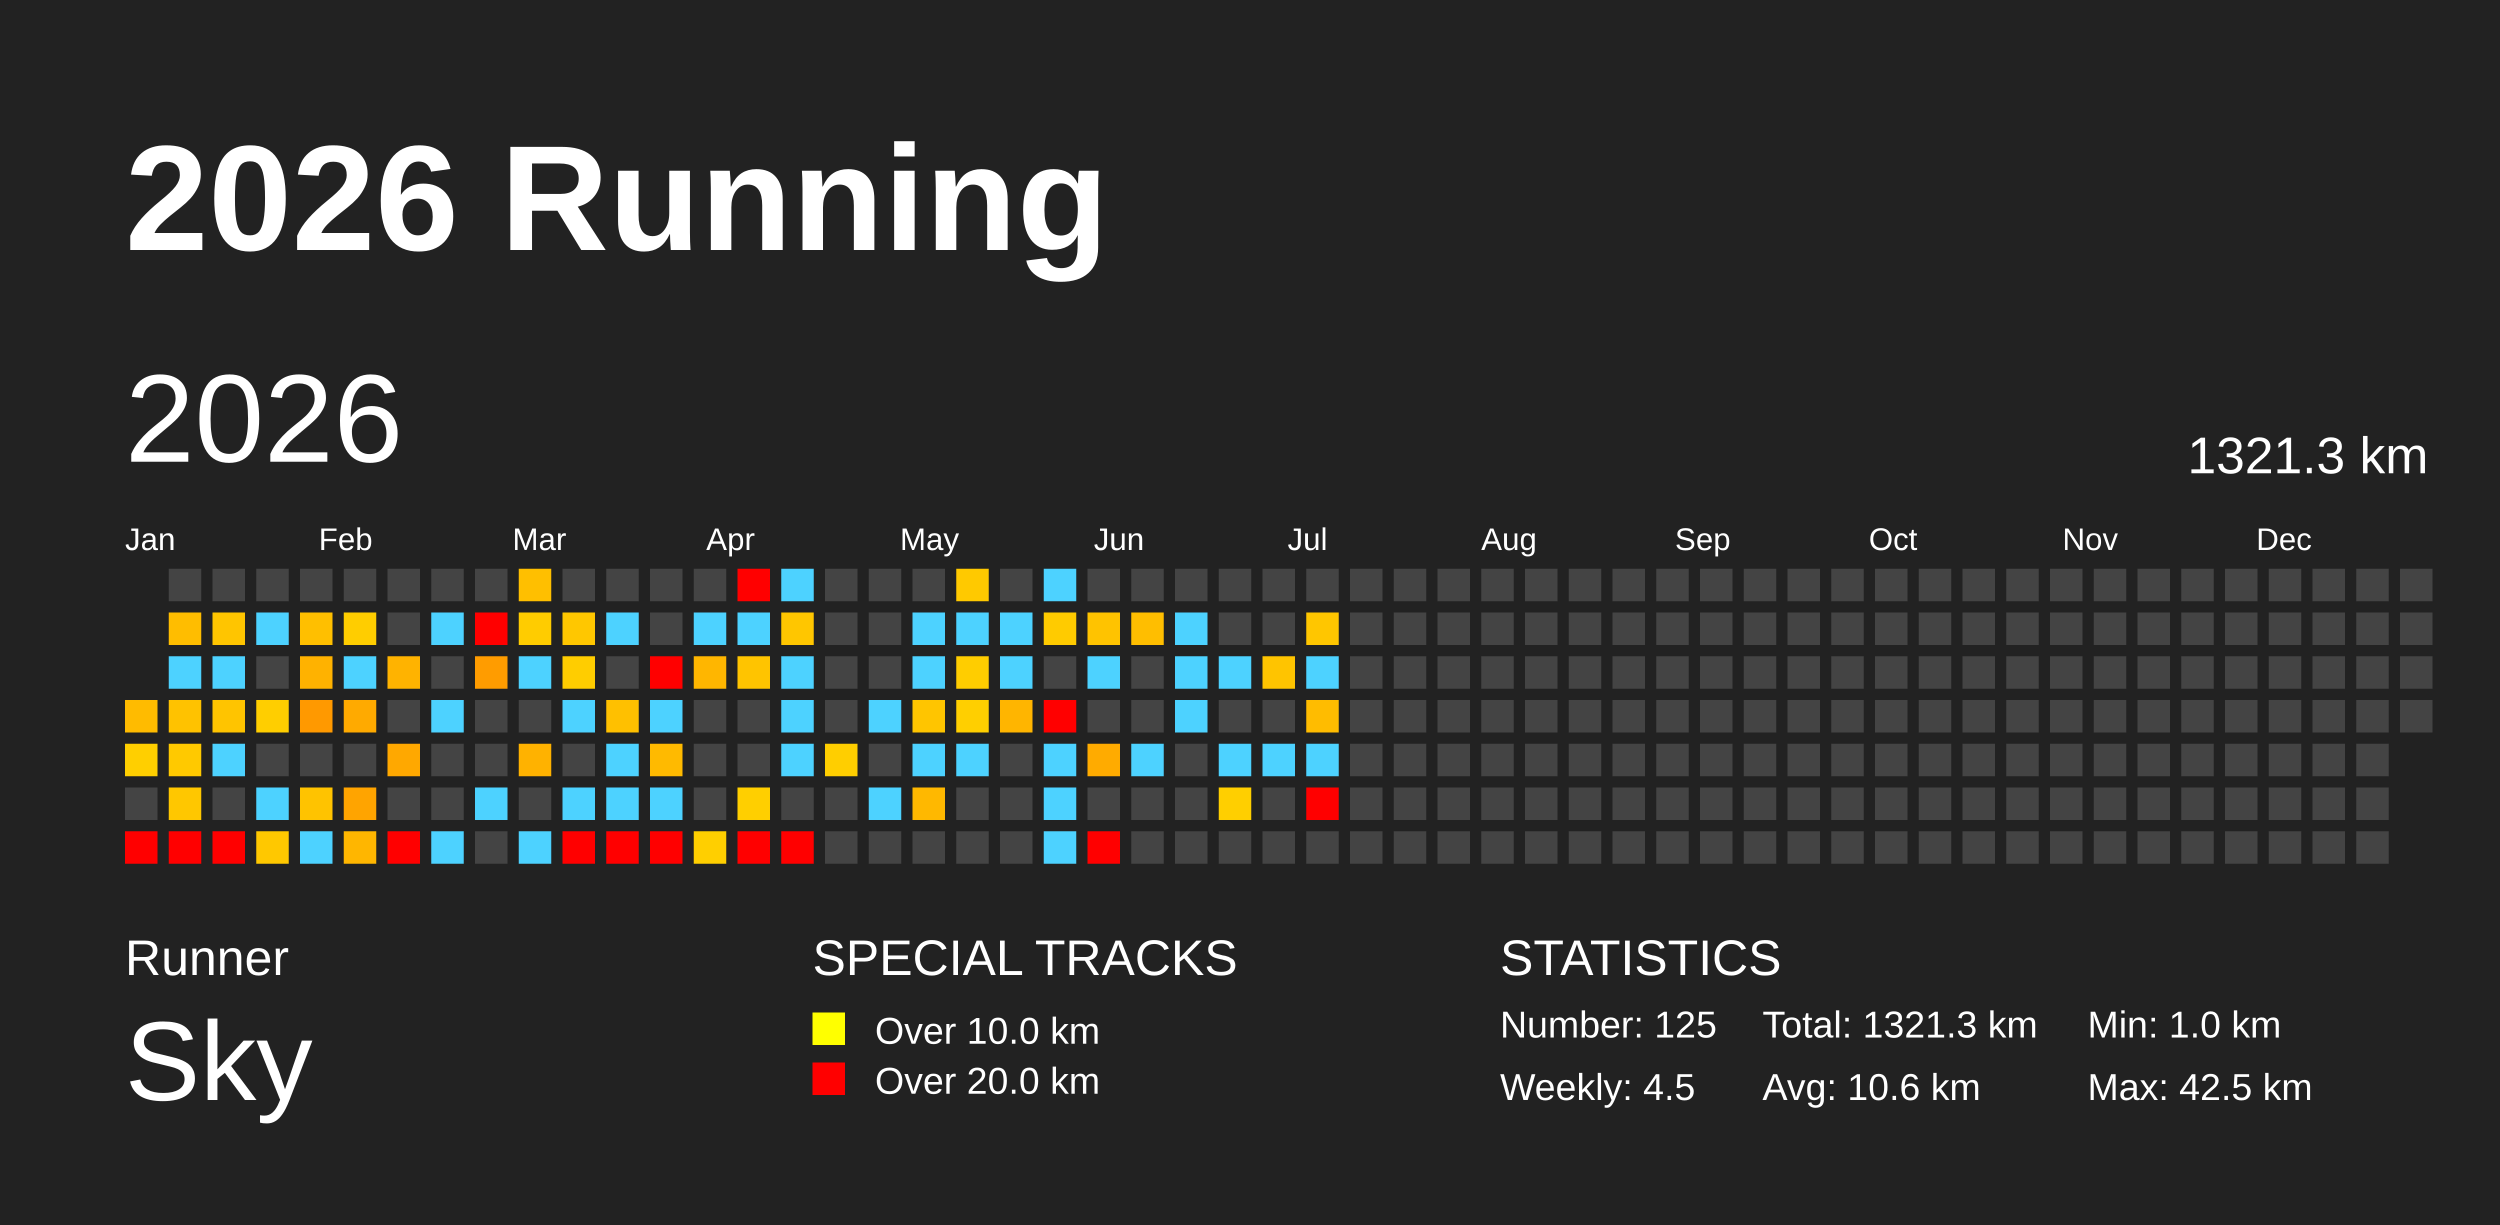
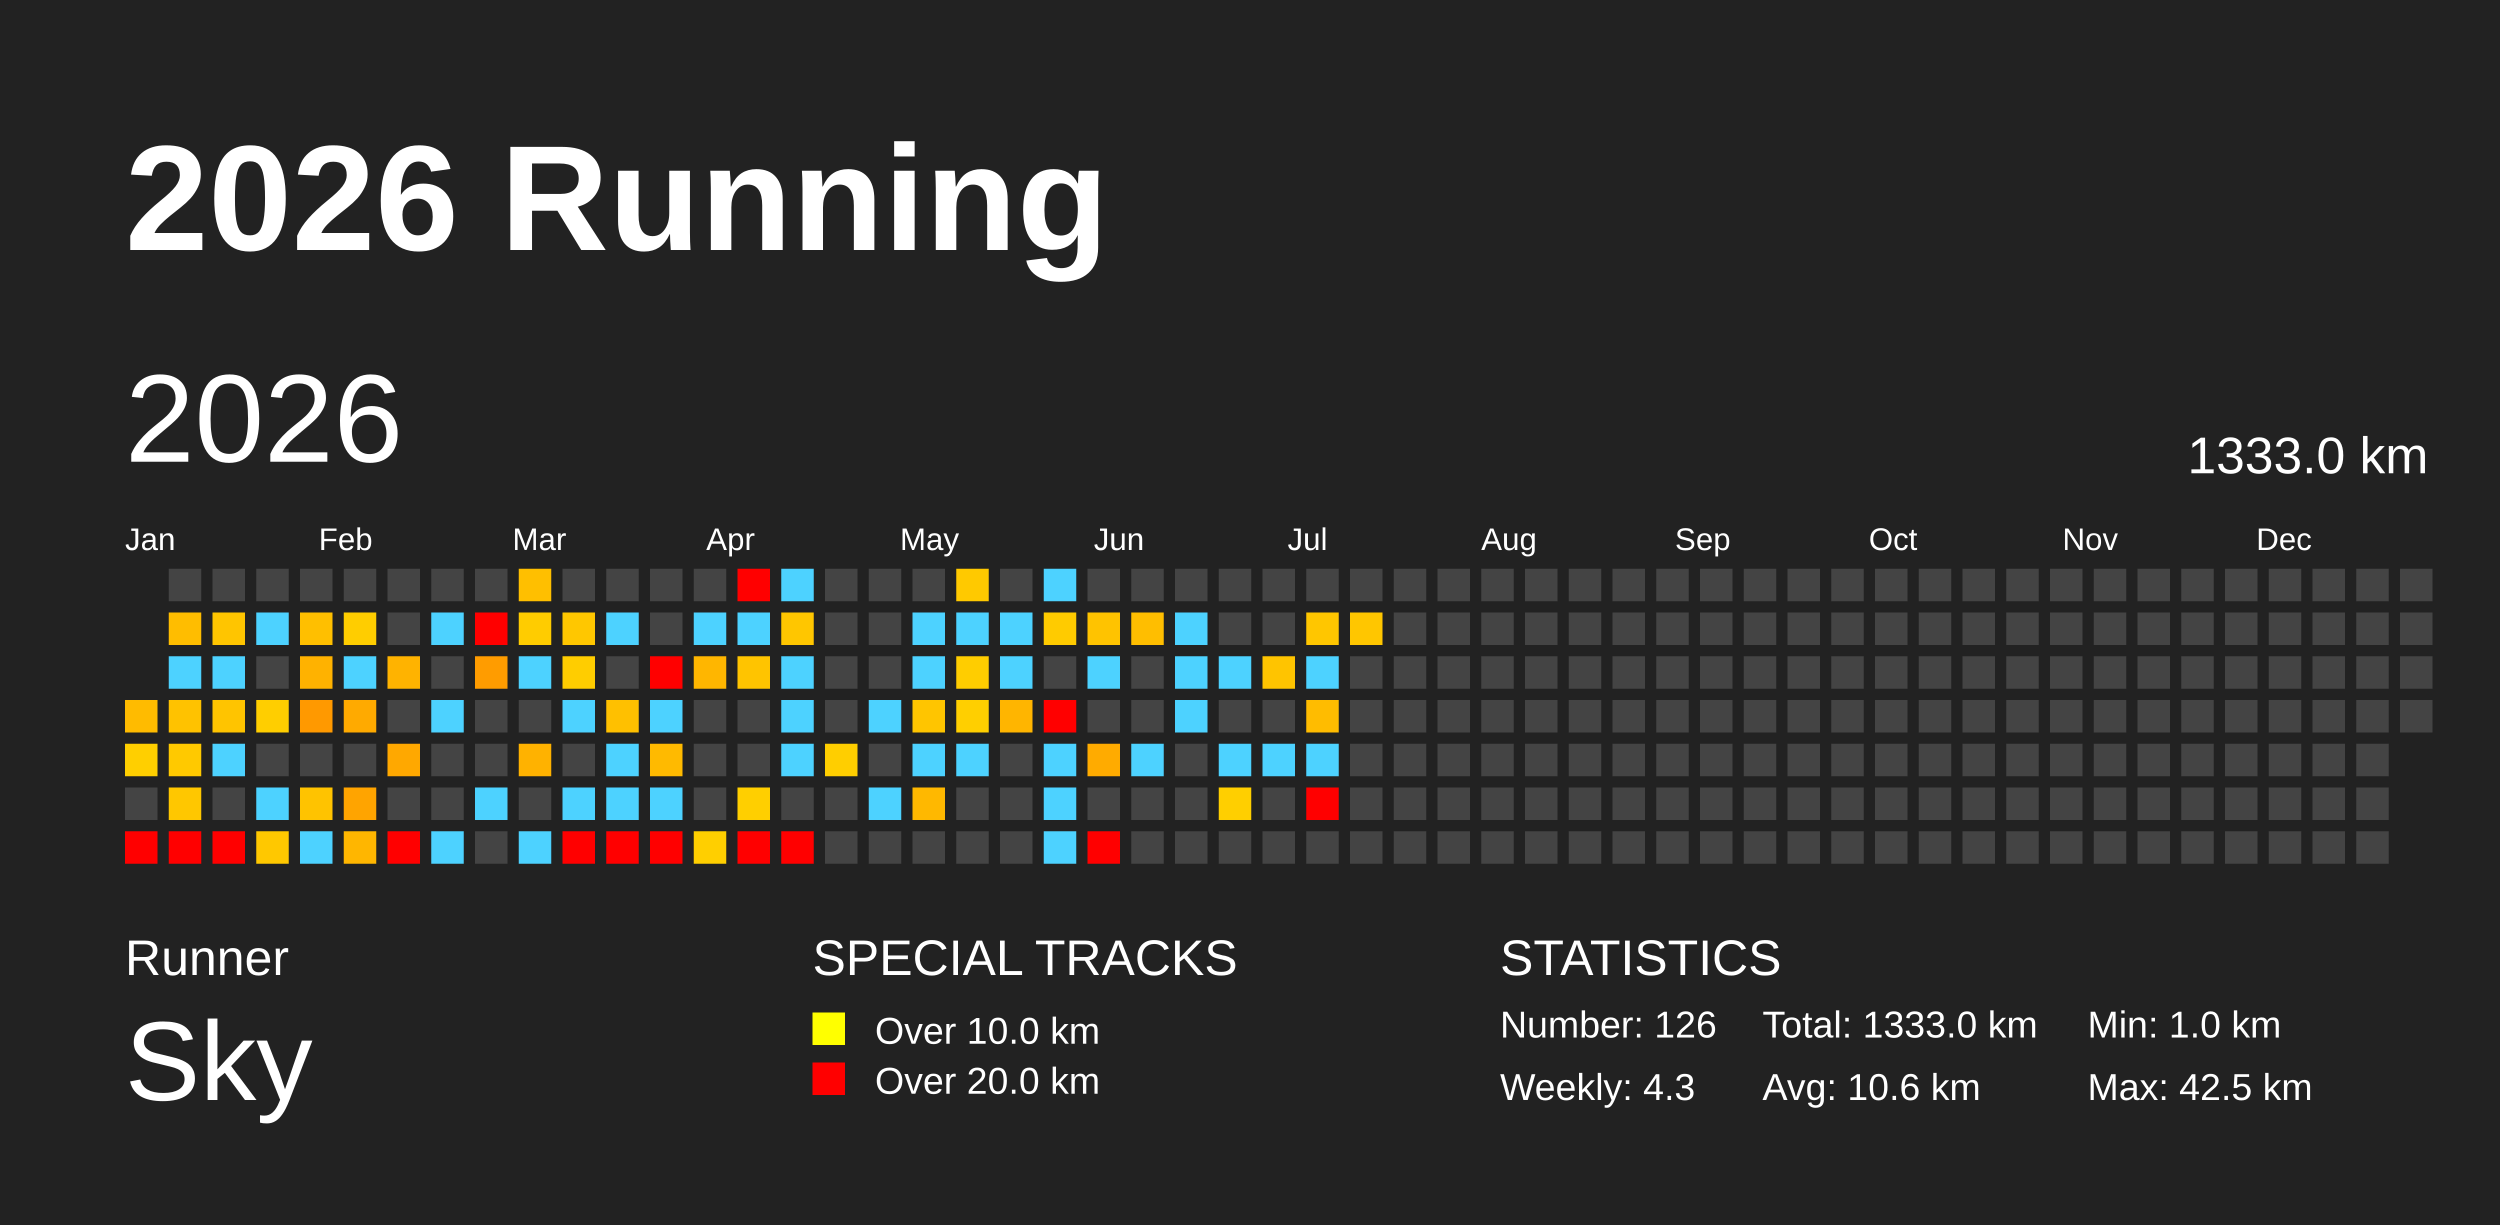
<svg xmlns="http://www.w3.org/2000/svg" baseProfile="full" height="98mm" version="1.1" viewBox="0,0,200,98" width="200mm">
  <defs />
  <rect fill="#222222" height="98" width="200" x="0" y="0" />
  <text fill="#FFFFFF" style="font-size:12px; font-family:Arial; font-weight:bold;" x="10" y="20">2026 Running</text>
  <text fill="#FFFFFF" style="font-size:4px; font-family:Arial" x="10" y="78">Runner</text>
  <text fill="#FFFFFF" style="font-size:9px; font-family:Arial" x="10" y="88">Sky</text>
  <text fill="#FFFFFF" style="font-size:4px; font-family:Arial" x="65" y="78">SPECIAL TRACKS</text>
  <rect fill="yellow" height="2.6" width="2.6" x="65" y="81" />
  <text fill="#FFFFFF" style="font-size:3px; font-family:Arial" x="70" y="83.5">Over 10.0 km</text>
  <rect fill="red" height="2.6" width="2.6" x="65" y="85" />
  <text fill="#FFFFFF" style="font-size:3px; font-family:Arial" x="70" y="87.5">Over 20.0 km</text>
  <text fill="#FFFFFF" style="font-size:4px; font-family:Arial" x="120" y="78">STATISTICS</text>
-   <text fill="#FFFFFF" style="font-size:3px; font-family:Arial" x="120" y="83">Number: 125</text>
-   <text fill="#FFFFFF" style="font-size:3px; font-family:Arial" x="120" y="88">Weekly: 4.5</text>
-   <text fill="#FFFFFF" style="font-size:3px; font-family:Arial" x="141" y="83">Total: 1321.3 km</text>
+   <text fill="#FFFFFF" style="font-size:3px; font-family:Arial" x="120" y="83">Number: 126</text>
+   <text fill="#FFFFFF" style="font-size:3px; font-family:Arial" x="120" y="88">Weekly: 4.3</text>
+   <text fill="#FFFFFF" style="font-size:3px; font-family:Arial" x="141" y="83">Total: 1333.0 km</text>
  <text fill="#FFFFFF" style="font-size:3px; font-family:Arial" x="141" y="88">Avg: 10.6 km</text>
  <text fill="#FFFFFF" style="font-size:3px; font-family:Arial" x="167" y="83">Min: 1.0 km</text>
  <text fill="#FFFFFF" style="font-size:3px; font-family:Arial" x="167" y="88">Max: 42.5 km</text>
  <text dominant-baseline="hanging" fill="#FFFFFF" style="font-size:10.0px; font-family:Arial;" x="10" y="30">2026</text>
-   <text dominant-baseline="hanging" fill="#FFFFFF" style="font-size:4.125px; font-family:Arial;" x="175" y="35">1321.3 km</text>
+   <text dominant-baseline="hanging" fill="#FFFFFF" style="font-size:4.125px; font-family:Arial;" x="175" y="35">1333.0 km</text>
  <text fill="#FFFFFF" style="font-size:2.5px; font-family:Arial" x="10.0" y="44">Jan</text>
  <text fill="#FFFFFF" style="font-size:2.5px; font-family:Arial" x="25.5" y="44">Feb</text>
  <text fill="#FFFFFF" style="font-size:2.5px; font-family:Arial" x="41.0" y="44">Mar</text>
  <text fill="#FFFFFF" style="font-size:2.5px; font-family:Arial" x="56.5" y="44">Apr</text>
  <text fill="#FFFFFF" style="font-size:2.5px; font-family:Arial" x="72.0" y="44">May</text>
  <text fill="#FFFFFF" style="font-size:2.5px; font-family:Arial" x="87.5" y="44">Jun</text>
  <text fill="#FFFFFF" style="font-size:2.5px; font-family:Arial" x="103.0" y="44">Jul</text>
  <text fill="#FFFFFF" style="font-size:2.5px; font-family:Arial" x="118.5" y="44">Aug</text>
  <text fill="#FFFFFF" style="font-size:2.5px; font-family:Arial" x="134.0" y="44">Sep</text>
  <text fill="#FFFFFF" style="font-size:2.5px; font-family:Arial" x="149.5" y="44">Oct</text>
  <text fill="#FFFFFF" style="font-size:2.5px; font-family:Arial" x="165.0" y="44">Nov</text>
  <text fill="#FFFFFF" style="font-size:2.5px; font-family:Arial" x="180.5" y="44">Dec</text>
  <rect fill="#ffbb00" height="2.6" width="2.6" x="10.0" y="56.0" />
  <rect fill="#ffcf00" height="2.6" width="2.6" x="10.0" y="59.5" />
  <rect fill="#444444" height="2.6" width="2.6" x="10.0" y="63.0" />
  <rect fill="red" height="2.6" width="2.6" x="10.0" y="66.5" />
  <rect fill="#444444" height="2.6" width="2.6" x="13.5" y="45.5" />
  <rect fill="#ffbd00" height="2.6" width="2.6" x="13.5" y="49.0" />
  <rect fill="#4dd2ff" height="2.6" width="2.6" x="13.5" y="52.5" />
  <rect fill="#ffc200" height="2.6" width="2.6" x="13.5" y="56.0" />
  <rect fill="#ffc900" height="2.6" width="2.6" x="13.5" y="59.5" />
  <rect fill="#ffc700" height="2.6" width="2.6" x="13.5" y="63.0" />
  <rect fill="red" height="2.6" width="2.6" x="13.5" y="66.5" />
  <rect fill="#444444" height="2.6" width="2.6" x="17.0" y="45.5" />
  <rect fill="#ffc500" height="2.6" width="2.6" x="17.0" y="49.0" />
  <rect fill="#4dd2ff" height="2.6" width="2.6" x="17.0" y="52.5" />
  <rect fill="#ffc400" height="2.6" width="2.6" x="17.0" y="56.0" />
  <rect fill="#4dd2ff" height="2.6" width="2.6" x="17.0" y="59.5" />
  <rect fill="#444444" height="2.6" width="2.6" x="17.0" y="63.0" />
  <rect fill="red" height="2.6" width="2.6" x="17.0" y="66.5" />
  <rect fill="#444444" height="2.6" width="2.6" x="20.5" y="45.5" />
  <rect fill="#4dd2ff" height="2.6" width="2.6" x="20.5" y="49.0" />
  <rect fill="#444444" height="2.6" width="2.6" x="20.5" y="52.5" />
  <rect fill="#ffce00" height="2.6" width="2.6" x="20.5" y="56.0" />
  <rect fill="#444444" height="2.6" width="2.6" x="20.5" y="59.5" />
  <rect fill="#4dd2ff" height="2.6" width="2.6" x="20.5" y="63.0" />
  <rect fill="#ffc800" height="2.6" width="2.6" x="20.5" y="66.5" />
  <rect fill="#444444" height="2.6" width="2.6" x="24.0" y="45.5" />
  <rect fill="#ffbf00" height="2.6" width="2.6" x="24.0" y="49.0" />
  <rect fill="#ffb200" height="2.6" width="2.6" x="24.0" y="52.5" />
  <rect fill="#ff9900" height="2.6" width="2.6" x="24.0" y="56.0" />
  <rect fill="#444444" height="2.6" width="2.6" x="24.0" y="59.5" />
  <rect fill="#ffc300" height="2.6" width="2.6" x="24.0" y="63.0" />
  <rect fill="#4dd2ff" height="2.6" width="2.6" x="24.0" y="66.5" />
  <rect fill="#444444" height="2.6" width="2.6" x="27.5" y="45.5" />
  <rect fill="#ffcd00" height="2.6" width="2.6" x="27.5" y="49.0" />
  <rect fill="#4dd2ff" height="2.6" width="2.6" x="27.5" y="52.5" />
  <rect fill="#ffaa00" height="2.6" width="2.6" x="27.5" y="56.0" />
  <rect fill="#444444" height="2.6" width="2.6" x="27.5" y="59.5" />
  <rect fill="#ffa400" height="2.6" width="2.6" x="27.5" y="63.0" />
  <rect fill="#ffb600" height="2.6" width="2.6" x="27.5" y="66.5" />
  <rect fill="#444444" height="2.6" width="2.6" x="31.0" y="45.5" />
  <rect fill="#444444" height="2.6" width="2.6" x="31.0" y="49.0" />
  <rect fill="#ffb300" height="2.6" width="2.6" x="31.0" y="52.5" />
  <rect fill="#444444" height="2.6" width="2.6" x="31.0" y="56.0" />
  <rect fill="#ffa800" height="2.6" width="2.6" x="31.0" y="59.5" />
  <rect fill="#444444" height="2.6" width="2.6" x="31.0" y="63.0" />
  <rect fill="red" height="2.6" width="2.6" x="31.0" y="66.5" />
  <rect fill="#444444" height="2.6" width="2.6" x="34.5" y="45.5" />
  <rect fill="#4dd2ff" height="2.6" width="2.6" x="34.5" y="49.0" />
  <rect fill="#444444" height="2.6" width="2.6" x="34.5" y="52.5" />
  <rect fill="#4dd2ff" height="2.6" width="2.6" x="34.5" y="56.0" />
  <rect fill="#444444" height="2.6" width="2.6" x="34.5" y="59.5" />
  <rect fill="#444444" height="2.6" width="2.6" x="34.5" y="63.0" />
  <rect fill="#4dd2ff" height="2.6" width="2.6" x="34.5" y="66.5" />
  <rect fill="#444444" height="2.6" width="2.6" x="38.0" y="45.5" />
  <rect fill="red" height="2.6" width="2.6" x="38.0" y="49.0" />
  <rect fill="#ff9c00" height="2.6" width="2.6" x="38.0" y="52.5" />
  <rect fill="#444444" height="2.6" width="2.6" x="38.0" y="56.0" />
  <rect fill="#444444" height="2.6" width="2.6" x="38.0" y="59.5" />
  <rect fill="#4dd2ff" height="2.6" width="2.6" x="38.0" y="63.0" />
  <rect fill="#444444" height="2.6" width="2.6" x="38.0" y="66.5" />
  <rect fill="#ffbf00" height="2.6" width="2.6" x="41.5" y="45.5" />
  <rect fill="#ffcc00" height="2.6" width="2.6" x="41.5" y="49.0" />
  <rect fill="#4dd2ff" height="2.6" width="2.6" x="41.5" y="52.5" />
  <rect fill="#444444" height="2.6" width="2.6" x="41.5" y="56.0" />
  <rect fill="#ffb200" height="2.6" width="2.6" x="41.5" y="59.5" />
  <rect fill="#444444" height="2.6" width="2.6" x="41.5" y="63.0" />
  <rect fill="#4dd2ff" height="2.6" width="2.6" x="41.5" y="66.5" />
  <rect fill="#444444" height="2.6" width="2.6" x="45.0" y="45.5" />
  <rect fill="#ffc700" height="2.6" width="2.6" x="45.0" y="49.0" />
  <rect fill="#ffcd00" height="2.6" width="2.6" x="45.0" y="52.5" />
  <rect fill="#4dd2ff" height="2.6" width="2.6" x="45.0" y="56.0" />
  <rect fill="#444444" height="2.6" width="2.6" x="45.0" y="59.5" />
  <rect fill="#4dd2ff" height="2.6" width="2.6" x="45.0" y="63.0" />
  <rect fill="red" height="2.6" width="2.6" x="45.0" y="66.5" />
  <rect fill="#444444" height="2.6" width="2.6" x="48.5" y="45.5" />
  <rect fill="#4dd2ff" height="2.6" width="2.6" x="48.5" y="49.0" />
  <rect fill="#444444" height="2.6" width="2.6" x="48.5" y="52.5" />
  <rect fill="#ffc000" height="2.6" width="2.6" x="48.5" y="56.0" />
  <rect fill="#4dd2ff" height="2.6" width="2.6" x="48.5" y="59.5" />
  <rect fill="#4dd2ff" height="2.6" width="2.6" x="48.5" y="63.0" />
  <rect fill="red" height="2.6" width="2.6" x="48.5" y="66.5" />
  <rect fill="#444444" height="2.6" width="2.6" x="52.0" y="45.5" />
  <rect fill="#444444" height="2.6" width="2.6" x="52.0" y="49.0" />
  <rect fill="red" height="2.6" width="2.6" x="52.0" y="52.5" />
  <rect fill="#4dd2ff" height="2.6" width="2.6" x="52.0" y="56.0" />
  <rect fill="#ffba00" height="2.6" width="2.6" x="52.0" y="59.5" />
  <rect fill="#4dd2ff" height="2.6" width="2.6" x="52.0" y="63.0" />
  <rect fill="red" height="2.6" width="2.6" x="52.0" y="66.5" />
  <rect fill="#444444" height="2.6" width="2.6" x="55.5" y="45.5" />
  <rect fill="#4dd2ff" height="2.6" width="2.6" x="55.5" y="49.0" />
  <rect fill="#ffb600" height="2.6" width="2.6" x="55.5" y="52.5" />
  <rect fill="#444444" height="2.6" width="2.6" x="55.5" y="56.0" />
  <rect fill="#444444" height="2.6" width="2.6" x="55.5" y="59.5" />
  <rect fill="#444444" height="2.6" width="2.6" x="55.5" y="63.0" />
  <rect fill="#ffcf00" height="2.6" width="2.6" x="55.5" y="66.5" />
  <rect fill="red" height="2.6" width="2.6" x="59.0" y="45.5" />
  <rect fill="#4dd2ff" height="2.6" width="2.6" x="59.0" y="49.0" />
  <rect fill="#ffc400" height="2.6" width="2.6" x="59.0" y="52.5" />
  <rect fill="#444444" height="2.6" width="2.6" x="59.0" y="56.0" />
  <rect fill="#444444" height="2.6" width="2.6" x="59.0" y="59.5" />
  <rect fill="#ffcf00" height="2.6" width="2.6" x="59.0" y="63.0" />
  <rect fill="red" height="2.6" width="2.6" x="59.0" y="66.5" />
  <rect fill="#4dd2ff" height="2.6" width="2.6" x="62.5" y="45.5" />
  <rect fill="#ffc600" height="2.6" width="2.6" x="62.5" y="49.0" />
  <rect fill="#4dd2ff" height="2.6" width="2.6" x="62.5" y="52.5" />
  <rect fill="#4dd2ff" height="2.6" width="2.6" x="62.5" y="56.0" />
  <rect fill="#4dd2ff" height="2.6" width="2.6" x="62.5" y="59.5" />
  <rect fill="#444444" height="2.6" width="2.6" x="62.5" y="63.0" />
  <rect fill="red" height="2.6" width="2.6" x="62.5" y="66.5" />
  <rect fill="#444444" height="2.6" width="2.6" x="66.0" y="45.5" />
  <rect fill="#444444" height="2.6" width="2.6" x="66.0" y="49.0" />
  <rect fill="#444444" height="2.6" width="2.6" x="66.0" y="52.5" />
  <rect fill="#444444" height="2.6" width="2.6" x="66.0" y="56.0" />
  <rect fill="#ffce00" height="2.6" width="2.6" x="66.0" y="59.5" />
  <rect fill="#444444" height="2.6" width="2.6" x="66.0" y="63.0" />
  <rect fill="#444444" height="2.6" width="2.6" x="66.0" y="66.5" />
  <rect fill="#444444" height="2.6" width="2.6" x="69.5" y="45.5" />
  <rect fill="#444444" height="2.6" width="2.6" x="69.5" y="49.0" />
  <rect fill="#444444" height="2.6" width="2.6" x="69.5" y="52.5" />
  <rect fill="#4dd2ff" height="2.6" width="2.6" x="69.5" y="56.0" />
  <rect fill="#444444" height="2.6" width="2.6" x="69.5" y="59.5" />
  <rect fill="#4dd2ff" height="2.6" width="2.6" x="69.5" y="63.0" />
  <rect fill="#444444" height="2.6" width="2.6" x="69.5" y="66.5" />
  <rect fill="#444444" height="2.6" width="2.6" x="73.0" y="45.5" />
  <rect fill="#4dd2ff" height="2.6" width="2.6" x="73.0" y="49.0" />
  <rect fill="#4dd2ff" height="2.6" width="2.6" x="73.0" y="52.5" />
  <rect fill="#ffc500" height="2.6" width="2.6" x="73.0" y="56.0" />
  <rect fill="#4dd2ff" height="2.6" width="2.6" x="73.0" y="59.5" />
  <rect fill="#ffb800" height="2.6" width="2.6" x="73.0" y="63.0" />
  <rect fill="#444444" height="2.6" width="2.6" x="73.0" y="66.5" />
  <rect fill="#ffc900" height="2.6" width="2.6" x="76.5" y="45.5" />
  <rect fill="#4dd2ff" height="2.6" width="2.6" x="76.5" y="49.0" />
  <rect fill="#ffcd00" height="2.6" width="2.6" x="76.5" y="52.5" />
  <rect fill="#ffcf00" height="2.6" width="2.6" x="76.5" y="56.0" />
  <rect fill="#4dd2ff" height="2.6" width="2.6" x="76.5" y="59.5" />
  <rect fill="#444444" height="2.6" width="2.6" x="76.5" y="63.0" />
  <rect fill="#444444" height="2.6" width="2.6" x="76.5" y="66.5" />
  <rect fill="#444444" height="2.6" width="2.6" x="80.0" y="45.5" />
  <rect fill="#4dd2ff" height="2.6" width="2.6" x="80.0" y="49.0" />
  <rect fill="#4dd2ff" height="2.6" width="2.6" x="80.0" y="52.5" />
  <rect fill="#ffb500" height="2.6" width="2.6" x="80.0" y="56.0" />
  <rect fill="#444444" height="2.6" width="2.6" x="80.0" y="59.5" />
  <rect fill="#444444" height="2.6" width="2.6" x="80.0" y="63.0" />
  <rect fill="#444444" height="2.6" width="2.6" x="80.0" y="66.5" />
  <rect fill="#4dd2ff" height="2.6" width="2.6" x="83.5" y="45.5" />
  <rect fill="#ffcb00" height="2.6" width="2.6" x="83.5" y="49.0" />
  <rect fill="#444444" height="2.6" width="2.6" x="83.5" y="52.5" />
  <rect fill="red" height="2.6" width="2.6" x="83.5" y="56.0" />
  <rect fill="#4dd2ff" height="2.6" width="2.6" x="83.5" y="59.5" />
  <rect fill="#4dd2ff" height="2.6" width="2.6" x="83.5" y="63.0" />
  <rect fill="#4dd2ff" height="2.6" width="2.6" x="83.5" y="66.5" />
  <rect fill="#444444" height="2.6" width="2.6" x="87.0" y="45.5" />
  <rect fill="#ffc300" height="2.6" width="2.6" x="87.0" y="49.0" />
  <rect fill="#4dd2ff" height="2.6" width="2.6" x="87.0" y="52.5" />
  <rect fill="#444444" height="2.6" width="2.6" x="87.0" y="56.0" />
  <rect fill="#ffab00" height="2.6" width="2.6" x="87.0" y="59.5" />
  <rect fill="#444444" height="2.6" width="2.6" x="87.0" y="63.0" />
  <rect fill="red" height="2.6" width="2.6" x="87.0" y="66.5" />
  <rect fill="#444444" height="2.6" width="2.6" x="90.5" y="45.5" />
  <rect fill="#ffbe00" height="2.6" width="2.6" x="90.5" y="49.0" />
  <rect fill="#444444" height="2.6" width="2.6" x="90.5" y="52.5" />
  <rect fill="#444444" height="2.6" width="2.6" x="90.5" y="56.0" />
  <rect fill="#4dd2ff" height="2.6" width="2.6" x="90.5" y="59.5" />
  <rect fill="#444444" height="2.6" width="2.6" x="90.5" y="63.0" />
  <rect fill="#444444" height="2.6" width="2.6" x="90.5" y="66.5" />
  <rect fill="#444444" height="2.6" width="2.6" x="94.0" y="45.5" />
  <rect fill="#4dd2ff" height="2.6" width="2.6" x="94.0" y="49.0" />
  <rect fill="#4dd2ff" height="2.6" width="2.6" x="94.0" y="52.5" />
  <rect fill="#4dd2ff" height="2.6" width="2.6" x="94.0" y="56.0" />
  <rect fill="#444444" height="2.6" width="2.6" x="94.0" y="59.5" />
  <rect fill="#444444" height="2.6" width="2.6" x="94.0" y="63.0" />
  <rect fill="#444444" height="2.6" width="2.6" x="94.0" y="66.5" />
  <rect fill="#444444" height="2.6" width="2.6" x="97.5" y="45.5" />
  <rect fill="#444444" height="2.6" width="2.6" x="97.5" y="49.0" />
  <rect fill="#4dd2ff" height="2.6" width="2.6" x="97.5" y="52.5" />
  <rect fill="#444444" height="2.6" width="2.6" x="97.5" y="56.0" />
  <rect fill="#4dd2ff" height="2.6" width="2.6" x="97.5" y="59.5" />
  <rect fill="#ffcf00" height="2.6" width="2.6" x="97.5" y="63.0" />
  <rect fill="#444444" height="2.6" width="2.6" x="97.5" y="66.5" />
  <rect fill="#444444" height="2.6" width="2.6" x="101.0" y="45.5" />
  <rect fill="#444444" height="2.6" width="2.6" x="101.0" y="49.0" />
  <rect fill="#ffc400" height="2.6" width="2.6" x="101.0" y="52.5" />
  <rect fill="#444444" height="2.6" width="2.6" x="101.0" y="56.0" />
  <rect fill="#4dd2ff" height="2.6" width="2.6" x="101.0" y="59.5" />
  <rect fill="#444444" height="2.6" width="2.6" x="101.0" y="63.0" />
  <rect fill="#444444" height="2.6" width="2.6" x="101.0" y="66.5" />
  <rect fill="#444444" height="2.6" width="2.6" x="104.5" y="45.5" />
  <rect fill="#ffc600" height="2.6" width="2.6" x="104.5" y="49.0" />
  <rect fill="#4dd2ff" height="2.6" width="2.6" x="104.5" y="52.5" />
  <rect fill="#ffbc00" height="2.6" width="2.6" x="104.5" y="56.0" />
  <rect fill="#4dd2ff" height="2.6" width="2.6" x="104.5" y="59.5" />
  <rect fill="red" height="2.6" width="2.6" x="104.5" y="63.0" />
  <rect fill="#444444" height="2.6" width="2.6" x="104.5" y="66.5" />
  <rect fill="#444444" height="2.6" width="2.6" x="108.0" y="45.5" />
-   <rect fill="#444444" height="2.6" width="2.6" x="108.0" y="49.0" />
+   <rect fill="#ffc600" height="2.6" width="2.6" x="108.0" y="49.0" />
  <rect fill="#444444" height="2.6" width="2.6" x="108.0" y="52.5" />
  <rect fill="#444444" height="2.6" width="2.6" x="108.0" y="56.0" />
  <rect fill="#444444" height="2.6" width="2.6" x="108.0" y="59.5" />
  <rect fill="#444444" height="2.6" width="2.6" x="108.0" y="63.0" />
  <rect fill="#444444" height="2.6" width="2.6" x="108.0" y="66.5" />
  <rect fill="#444444" height="2.6" width="2.6" x="111.5" y="45.5" />
  <rect fill="#444444" height="2.6" width="2.6" x="111.5" y="49.0" />
  <rect fill="#444444" height="2.6" width="2.6" x="111.5" y="52.5" />
  <rect fill="#444444" height="2.6" width="2.6" x="111.5" y="56.0" />
  <rect fill="#444444" height="2.6" width="2.6" x="111.5" y="59.5" />
  <rect fill="#444444" height="2.6" width="2.6" x="111.5" y="63.0" />
  <rect fill="#444444" height="2.6" width="2.6" x="111.5" y="66.5" />
  <rect fill="#444444" height="2.6" width="2.6" x="115.0" y="45.5" />
  <rect fill="#444444" height="2.6" width="2.6" x="115.0" y="49.0" />
  <rect fill="#444444" height="2.6" width="2.6" x="115.0" y="52.5" />
  <rect fill="#444444" height="2.6" width="2.6" x="115.0" y="56.0" />
  <rect fill="#444444" height="2.6" width="2.6" x="115.0" y="59.5" />
  <rect fill="#444444" height="2.6" width="2.6" x="115.0" y="63.0" />
  <rect fill="#444444" height="2.6" width="2.6" x="115.0" y="66.5" />
  <rect fill="#444444" height="2.6" width="2.6" x="118.5" y="45.5" />
  <rect fill="#444444" height="2.6" width="2.6" x="118.5" y="49.0" />
  <rect fill="#444444" height="2.6" width="2.6" x="118.5" y="52.5" />
  <rect fill="#444444" height="2.6" width="2.6" x="118.5" y="56.0" />
  <rect fill="#444444" height="2.6" width="2.6" x="118.5" y="59.5" />
  <rect fill="#444444" height="2.6" width="2.6" x="118.5" y="63.0" />
  <rect fill="#444444" height="2.6" width="2.6" x="118.5" y="66.5" />
  <rect fill="#444444" height="2.6" width="2.6" x="122.0" y="45.5" />
  <rect fill="#444444" height="2.6" width="2.6" x="122.0" y="49.0" />
  <rect fill="#444444" height="2.6" width="2.6" x="122.0" y="52.5" />
  <rect fill="#444444" height="2.6" width="2.6" x="122.0" y="56.0" />
  <rect fill="#444444" height="2.6" width="2.6" x="122.0" y="59.5" />
  <rect fill="#444444" height="2.6" width="2.6" x="122.0" y="63.0" />
  <rect fill="#444444" height="2.6" width="2.6" x="122.0" y="66.5" />
  <rect fill="#444444" height="2.6" width="2.6" x="125.5" y="45.5" />
  <rect fill="#444444" height="2.6" width="2.6" x="125.5" y="49.0" />
  <rect fill="#444444" height="2.6" width="2.6" x="125.5" y="52.5" />
  <rect fill="#444444" height="2.6" width="2.6" x="125.5" y="56.0" />
  <rect fill="#444444" height="2.6" width="2.6" x="125.5" y="59.5" />
  <rect fill="#444444" height="2.6" width="2.6" x="125.5" y="63.0" />
  <rect fill="#444444" height="2.6" width="2.6" x="125.5" y="66.5" />
  <rect fill="#444444" height="2.6" width="2.6" x="129.0" y="45.5" />
  <rect fill="#444444" height="2.6" width="2.6" x="129.0" y="49.0" />
  <rect fill="#444444" height="2.6" width="2.6" x="129.0" y="52.5" />
  <rect fill="#444444" height="2.6" width="2.6" x="129.0" y="56.0" />
  <rect fill="#444444" height="2.6" width="2.6" x="129.0" y="59.5" />
  <rect fill="#444444" height="2.6" width="2.6" x="129.0" y="63.0" />
  <rect fill="#444444" height="2.6" width="2.6" x="129.0" y="66.5" />
  <rect fill="#444444" height="2.6" width="2.6" x="132.5" y="45.5" />
  <rect fill="#444444" height="2.6" width="2.6" x="132.5" y="49.0" />
  <rect fill="#444444" height="2.6" width="2.6" x="132.5" y="52.5" />
  <rect fill="#444444" height="2.6" width="2.6" x="132.5" y="56.0" />
  <rect fill="#444444" height="2.6" width="2.6" x="132.5" y="59.5" />
  <rect fill="#444444" height="2.6" width="2.6" x="132.5" y="63.0" />
  <rect fill="#444444" height="2.6" width="2.6" x="132.5" y="66.5" />
  <rect fill="#444444" height="2.6" width="2.6" x="136.0" y="45.5" />
  <rect fill="#444444" height="2.6" width="2.6" x="136.0" y="49.0" />
  <rect fill="#444444" height="2.6" width="2.6" x="136.0" y="52.5" />
  <rect fill="#444444" height="2.6" width="2.6" x="136.0" y="56.0" />
  <rect fill="#444444" height="2.6" width="2.6" x="136.0" y="59.5" />
  <rect fill="#444444" height="2.6" width="2.6" x="136.0" y="63.0" />
  <rect fill="#444444" height="2.6" width="2.6" x="136.0" y="66.5" />
  <rect fill="#444444" height="2.6" width="2.6" x="139.5" y="45.5" />
  <rect fill="#444444" height="2.6" width="2.6" x="139.5" y="49.0" />
  <rect fill="#444444" height="2.6" width="2.6" x="139.5" y="52.5" />
  <rect fill="#444444" height="2.6" width="2.6" x="139.5" y="56.0" />
  <rect fill="#444444" height="2.6" width="2.6" x="139.5" y="59.5" />
  <rect fill="#444444" height="2.6" width="2.6" x="139.5" y="63.0" />
  <rect fill="#444444" height="2.6" width="2.6" x="139.5" y="66.5" />
  <rect fill="#444444" height="2.6" width="2.6" x="143.0" y="45.5" />
  <rect fill="#444444" height="2.6" width="2.6" x="143.0" y="49.0" />
  <rect fill="#444444" height="2.6" width="2.6" x="143.0" y="52.5" />
  <rect fill="#444444" height="2.6" width="2.6" x="143.0" y="56.0" />
  <rect fill="#444444" height="2.6" width="2.6" x="143.0" y="59.5" />
  <rect fill="#444444" height="2.6" width="2.6" x="143.0" y="63.0" />
  <rect fill="#444444" height="2.6" width="2.6" x="143.0" y="66.5" />
  <rect fill="#444444" height="2.6" width="2.6" x="146.5" y="45.5" />
  <rect fill="#444444" height="2.6" width="2.6" x="146.5" y="49.0" />
  <rect fill="#444444" height="2.6" width="2.6" x="146.5" y="52.5" />
  <rect fill="#444444" height="2.6" width="2.6" x="146.5" y="56.0" />
  <rect fill="#444444" height="2.6" width="2.6" x="146.5" y="59.5" />
  <rect fill="#444444" height="2.6" width="2.6" x="146.5" y="63.0" />
  <rect fill="#444444" height="2.6" width="2.6" x="146.5" y="66.5" />
  <rect fill="#444444" height="2.6" width="2.6" x="150.0" y="45.5" />
  <rect fill="#444444" height="2.6" width="2.6" x="150.0" y="49.0" />
  <rect fill="#444444" height="2.6" width="2.6" x="150.0" y="52.5" />
  <rect fill="#444444" height="2.6" width="2.6" x="150.0" y="56.0" />
  <rect fill="#444444" height="2.6" width="2.6" x="150.0" y="59.5" />
  <rect fill="#444444" height="2.6" width="2.6" x="150.0" y="63.0" />
  <rect fill="#444444" height="2.6" width="2.6" x="150.0" y="66.5" />
  <rect fill="#444444" height="2.6" width="2.6" x="153.5" y="45.5" />
  <rect fill="#444444" height="2.6" width="2.6" x="153.5" y="49.0" />
  <rect fill="#444444" height="2.6" width="2.6" x="153.5" y="52.5" />
  <rect fill="#444444" height="2.6" width="2.6" x="153.5" y="56.0" />
  <rect fill="#444444" height="2.6" width="2.6" x="153.5" y="59.5" />
  <rect fill="#444444" height="2.6" width="2.6" x="153.5" y="63.0" />
  <rect fill="#444444" height="2.6" width="2.6" x="153.5" y="66.5" />
  <rect fill="#444444" height="2.6" width="2.6" x="157.0" y="45.5" />
  <rect fill="#444444" height="2.6" width="2.6" x="157.0" y="49.0" />
  <rect fill="#444444" height="2.6" width="2.6" x="157.0" y="52.5" />
  <rect fill="#444444" height="2.6" width="2.6" x="157.0" y="56.0" />
  <rect fill="#444444" height="2.6" width="2.6" x="157.0" y="59.5" />
  <rect fill="#444444" height="2.6" width="2.6" x="157.0" y="63.0" />
  <rect fill="#444444" height="2.6" width="2.6" x="157.0" y="66.5" />
  <rect fill="#444444" height="2.6" width="2.6" x="160.5" y="45.5" />
  <rect fill="#444444" height="2.6" width="2.6" x="160.5" y="49.0" />
  <rect fill="#444444" height="2.6" width="2.6" x="160.5" y="52.5" />
  <rect fill="#444444" height="2.6" width="2.6" x="160.5" y="56.0" />
  <rect fill="#444444" height="2.6" width="2.6" x="160.5" y="59.5" />
  <rect fill="#444444" height="2.6" width="2.6" x="160.5" y="63.0" />
  <rect fill="#444444" height="2.6" width="2.6" x="160.5" y="66.5" />
  <rect fill="#444444" height="2.6" width="2.6" x="164.0" y="45.5" />
  <rect fill="#444444" height="2.6" width="2.6" x="164.0" y="49.0" />
  <rect fill="#444444" height="2.6" width="2.6" x="164.0" y="52.5" />
  <rect fill="#444444" height="2.6" width="2.6" x="164.0" y="56.0" />
  <rect fill="#444444" height="2.6" width="2.6" x="164.0" y="59.5" />
  <rect fill="#444444" height="2.6" width="2.6" x="164.0" y="63.0" />
  <rect fill="#444444" height="2.6" width="2.6" x="164.0" y="66.5" />
  <rect fill="#444444" height="2.6" width="2.6" x="167.5" y="45.5" />
  <rect fill="#444444" height="2.6" width="2.6" x="167.5" y="49.0" />
  <rect fill="#444444" height="2.6" width="2.6" x="167.5" y="52.5" />
  <rect fill="#444444" height="2.6" width="2.6" x="167.5" y="56.0" />
  <rect fill="#444444" height="2.6" width="2.6" x="167.5" y="59.5" />
  <rect fill="#444444" height="2.6" width="2.6" x="167.5" y="63.0" />
  <rect fill="#444444" height="2.6" width="2.6" x="167.5" y="66.5" />
  <rect fill="#444444" height="2.6" width="2.6" x="171.0" y="45.5" />
  <rect fill="#444444" height="2.6" width="2.6" x="171.0" y="49.0" />
  <rect fill="#444444" height="2.6" width="2.6" x="171.0" y="52.5" />
  <rect fill="#444444" height="2.6" width="2.6" x="171.0" y="56.0" />
  <rect fill="#444444" height="2.6" width="2.6" x="171.0" y="59.5" />
  <rect fill="#444444" height="2.6" width="2.6" x="171.0" y="63.0" />
  <rect fill="#444444" height="2.6" width="2.6" x="171.0" y="66.5" />
  <rect fill="#444444" height="2.6" width="2.6" x="174.5" y="45.5" />
  <rect fill="#444444" height="2.6" width="2.6" x="174.5" y="49.0" />
  <rect fill="#444444" height="2.6" width="2.6" x="174.5" y="52.5" />
  <rect fill="#444444" height="2.6" width="2.6" x="174.5" y="56.0" />
  <rect fill="#444444" height="2.6" width="2.6" x="174.5" y="59.5" />
  <rect fill="#444444" height="2.6" width="2.6" x="174.5" y="63.0" />
  <rect fill="#444444" height="2.6" width="2.6" x="174.5" y="66.5" />
  <rect fill="#444444" height="2.6" width="2.6" x="178.0" y="45.5" />
  <rect fill="#444444" height="2.6" width="2.6" x="178.0" y="49.0" />
  <rect fill="#444444" height="2.6" width="2.6" x="178.0" y="52.5" />
  <rect fill="#444444" height="2.6" width="2.6" x="178.0" y="56.0" />
  <rect fill="#444444" height="2.6" width="2.6" x="178.0" y="59.5" />
  <rect fill="#444444" height="2.6" width="2.6" x="178.0" y="63.0" />
  <rect fill="#444444" height="2.6" width="2.6" x="178.0" y="66.5" />
  <rect fill="#444444" height="2.6" width="2.6" x="181.5" y="45.5" />
  <rect fill="#444444" height="2.6" width="2.6" x="181.5" y="49.0" />
  <rect fill="#444444" height="2.6" width="2.6" x="181.5" y="52.5" />
  <rect fill="#444444" height="2.6" width="2.6" x="181.5" y="56.0" />
  <rect fill="#444444" height="2.6" width="2.6" x="181.5" y="59.5" />
  <rect fill="#444444" height="2.6" width="2.6" x="181.5" y="63.0" />
  <rect fill="#444444" height="2.6" width="2.6" x="181.5" y="66.5" />
  <rect fill="#444444" height="2.6" width="2.6" x="185.0" y="45.5" />
  <rect fill="#444444" height="2.6" width="2.6" x="185.0" y="49.0" />
  <rect fill="#444444" height="2.6" width="2.6" x="185.0" y="52.5" />
  <rect fill="#444444" height="2.6" width="2.6" x="185.0" y="56.0" />
  <rect fill="#444444" height="2.6" width="2.6" x="185.0" y="59.5" />
  <rect fill="#444444" height="2.6" width="2.6" x="185.0" y="63.0" />
  <rect fill="#444444" height="2.6" width="2.6" x="185.0" y="66.5" />
  <rect fill="#444444" height="2.6" width="2.6" x="188.5" y="45.5" />
  <rect fill="#444444" height="2.6" width="2.6" x="188.5" y="49.0" />
  <rect fill="#444444" height="2.6" width="2.6" x="188.5" y="52.5" />
  <rect fill="#444444" height="2.6" width="2.6" x="188.5" y="56.0" />
  <rect fill="#444444" height="2.6" width="2.6" x="188.5" y="59.5" />
  <rect fill="#444444" height="2.6" width="2.6" x="188.5" y="63.0" />
  <rect fill="#444444" height="2.6" width="2.6" x="188.5" y="66.5" />
  <rect fill="#444444" height="2.6" width="2.6" x="192.0" y="45.5" />
  <rect fill="#444444" height="2.6" width="2.6" x="192.0" y="49.0" />
  <rect fill="#444444" height="2.6" width="2.6" x="192.0" y="52.5" />
  <rect fill="#444444" height="2.6" width="2.6" x="192.0" y="56.0" />
</svg>
